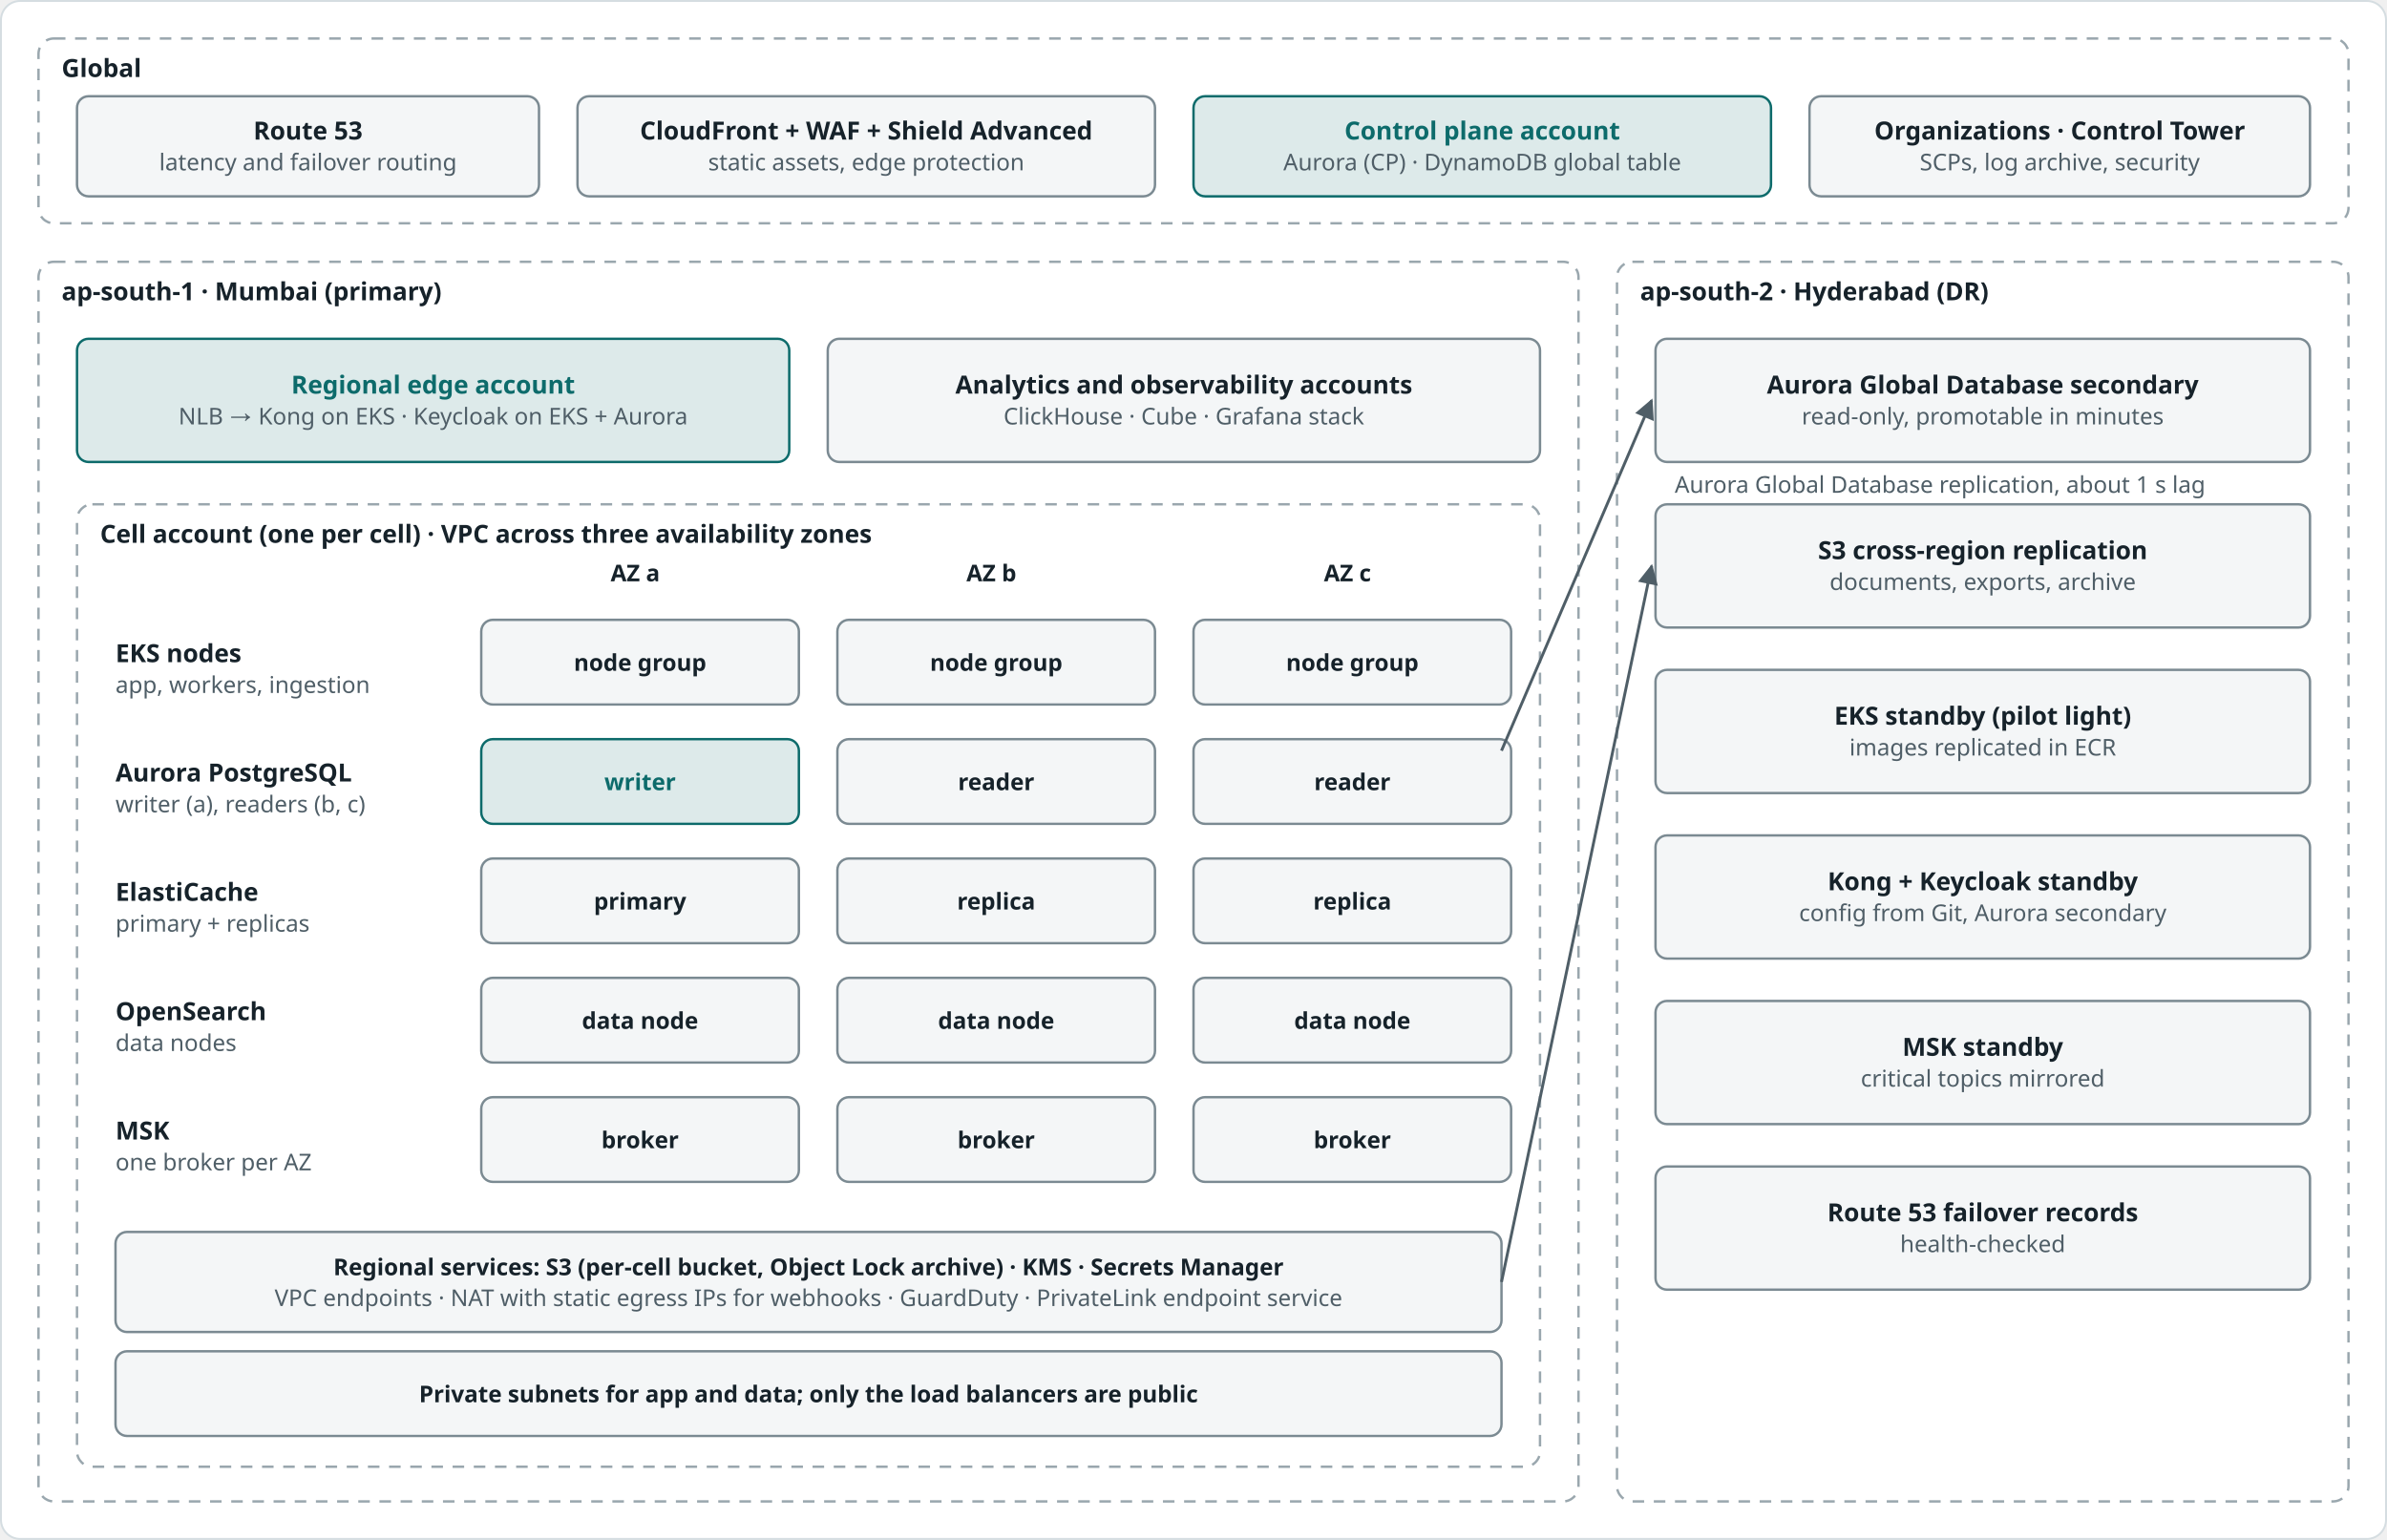
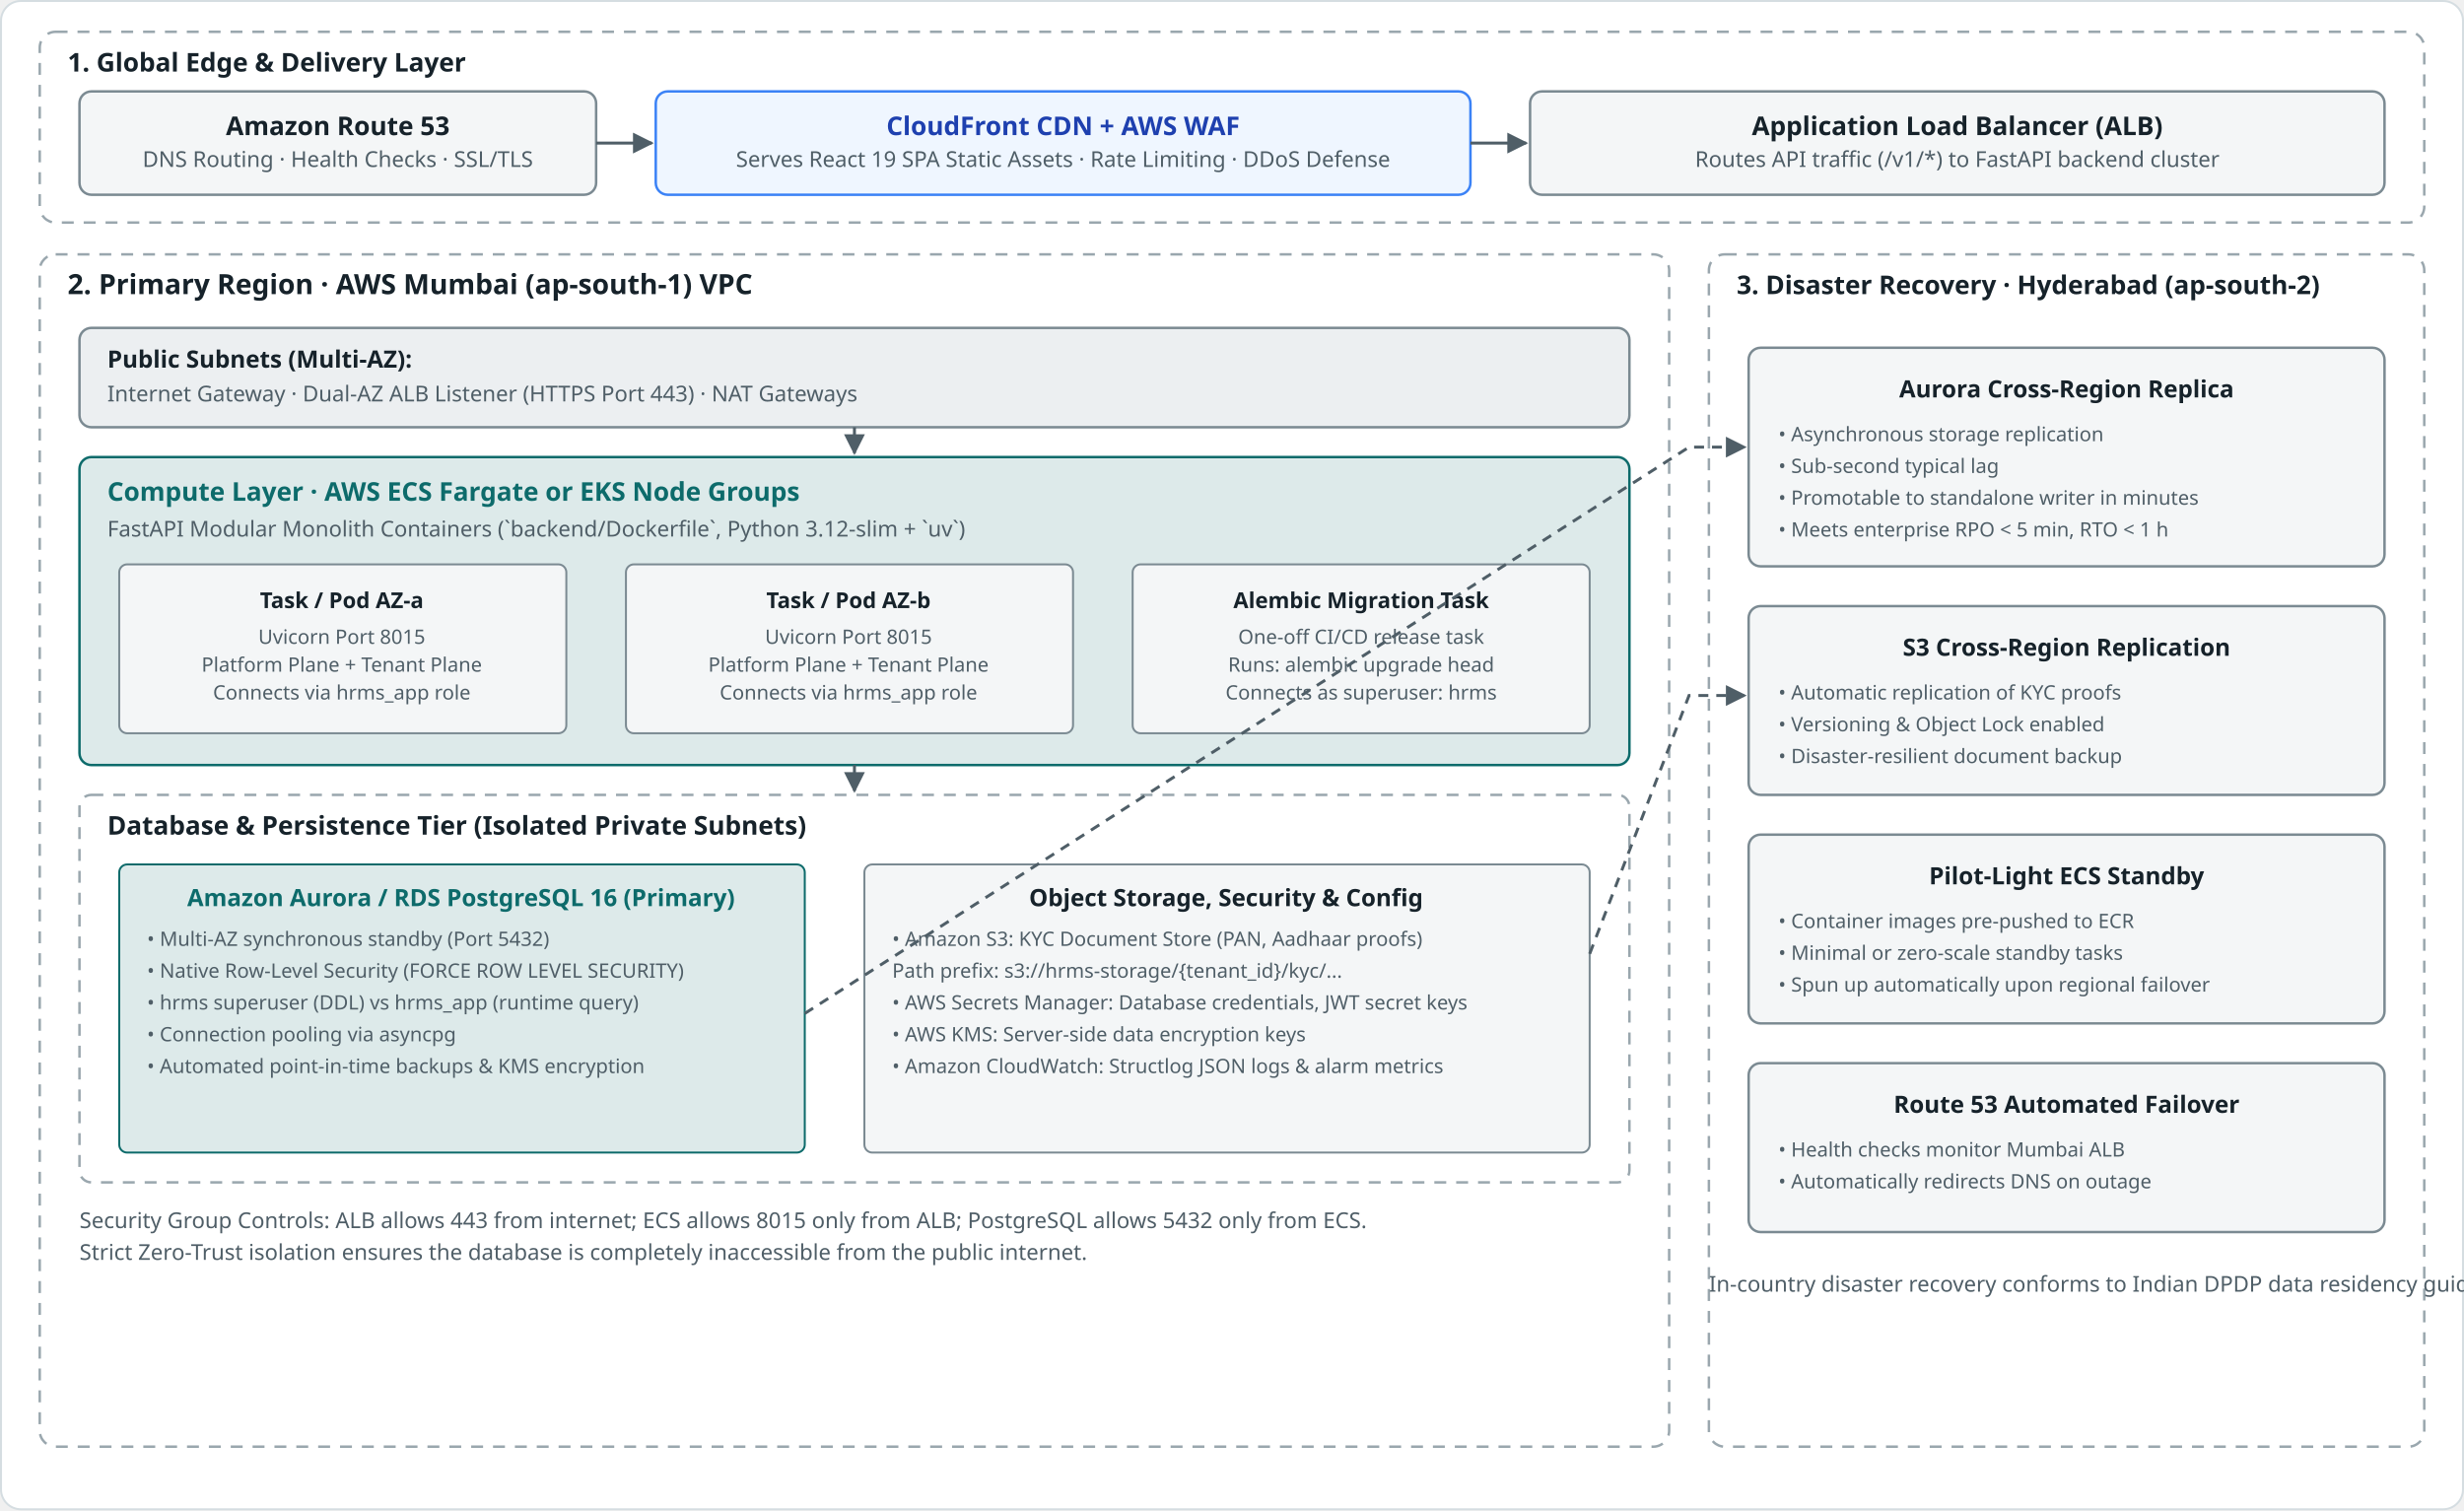
- <svg xmlns="http://www.w3.org/2000/svg" class="dg" viewBox="0 0 1240 800" width="1240" height="800" role="img" aria-label="AWS deployment: a global tier with Route 53, CloudFront and the control plane; a primary region in Mumbai with a regional edge account and cell accounts spread across three availability zones; a disaster-recovery region in Hyderabad fed by Aurora Global Database and S3 replication." font-family="'Noto Sans',system-ui,'Segoe UI',Helvetica,Arial,sans-serif">
-   <style>.bg{fill:#ffffff;stroke:#d5dde1}.n{fill:#f4f6f7;stroke:#7b8a92}.na{fill:#ddeaea;stroke:#0d6b6b}.nx{fill:#ffffff;stroke:#7b8a92;stroke-dasharray:5 4}.np{fill:#eceff1;stroke:#7b8a92}.g{fill:none;stroke:#9aa7ae;stroke-dasharray:6 5}.gs{fill:#f9fbfb;stroke:#9aa7ae}.t{fill:#16222a;font-weight:600}.s{fill:#4f5e67}.ta{fill:#0d6b6b;font-weight:600}.e{fill:none;stroke:#4f5e67;stroke-width:1.5}.ed{fill:none;stroke:#4f5e67;stroke-width:1.5;stroke-dasharray:5 4}.ah{fill:#4f5e67}.l{fill:none;stroke:#b4c0c7;stroke-width:1.25;stroke-dasharray:4 4}</style>
+ <svg xmlns="http://www.w3.org/2000/svg" class="dg" viewBox="0 0 1240 760" width="1240" height="760" role="img" aria-label="AWS Deployment Architecture: Route 53, CloudFront for React 19 SPA, ECS/EKS for FastAPI backend, RDS/Aurora PostgreSQL 16 with RLS, S3 for KYC document storage, and Secrets Manager." font-family="'Noto Sans',system-ui,'Segoe UI',Helvetica,Arial,sans-serif">
+   <style>
+     .bg{fill:#ffffff;stroke:#d5dde1}
+     .n{fill:#f4f6f7;stroke:#7b8a92}
+     .na{fill:#ddeaea;stroke:#0d6b6b}
+     .nb{fill:#eff6ff;stroke:#3b82f6}
+     .np{fill:#eceff1;stroke:#7b8a92}
+     .g{fill:none;stroke:#9aa7ae;stroke-dasharray:6 5}
+     .t{fill:#16222a;font-weight:600}
+     .s{fill:#4f5e67}
+     .ta{fill:#0d6b6b;font-weight:600}
+     .tb{fill:#1e40af;font-weight:600}
+     .e{fill:none;stroke:#4f5e67;stroke-width:1.5}
+     .ed{fill:none;stroke:#4f5e67;stroke-width:1.5;stroke-dasharray:5 4}
+     .ah{fill:#4f5e67}
+   </style>
  <defs>
    <marker id="ah-aws" viewBox="0 0 10 10" refX="9" refY="5" markerWidth="7" markerHeight="7" orient="auto-start-reverse">
      <path class="ah" d="M0,0 L10,5 L0,10 z" />
    </marker>
  </defs>
-   <rect class="bg" x="0.5" y="0.5" width="1239" height="799" rx="10" />
-   <rect class="g" x="20" y="20" width="1200" height="96" rx="8" stroke-width="1.25" />
-   <text class="t" x="32" y="40" font-size="13">Global</text>
-   <rect class="n" x="40" y="50" width="240" height="52" rx="6" stroke-width="1.25" />
-   <text class="t" x="160.0" y="72.5" font-size="13" text-anchor="middle">Route 53</text>
-   <text class="s" x="160.0" y="88.5" font-size="12" text-anchor="middle">latency and failover routing</text>
-   <rect class="n" x="300" y="50" width="300" height="52" rx="6" stroke-width="1.25" />
-   <text class="t" x="450.0" y="72.5" font-size="13" text-anchor="middle">CloudFront + WAF + Shield Advanced</text>
-   <text class="s" x="450.0" y="88.5" font-size="12" text-anchor="middle">static assets, edge protection</text>
-   <rect class="na" x="620" y="50" width="300" height="52" rx="6" stroke-width="1.25" />
-   <text class="ta" x="770.0" y="72.5" font-size="13" text-anchor="middle">Control plane account</text>
-   <text class="s" x="770.0" y="88.5" font-size="12" text-anchor="middle">Aurora (CP) · DynamoDB global table</text>
-   <rect class="n" x="940" y="50" width="260" height="52" rx="6" stroke-width="1.25" />
-   <text class="t" x="1070.0" y="72.5" font-size="13" text-anchor="middle">Organizations · Control Tower</text>
-   <text class="s" x="1070.0" y="88.5" font-size="12" text-anchor="middle">SCPs, log archive, security</text>
-   <rect class="g" x="20" y="136" width="800" height="644" rx="8" stroke-width="1.25" />
-   <text class="t" x="32" y="156" font-size="13">ap-south-1 · Mumbai (primary)</text>
-   <rect class="na" x="40" y="176" width="370" height="64" rx="6" stroke-width="1.25" />
-   <text class="ta" x="225.0" y="204.5" font-size="13" text-anchor="middle">Regional edge account</text>
-   <text class="s" x="225.0" y="220.5" font-size="12" text-anchor="middle">NLB → Kong on EKS · Keycloak on EKS + Aurora</text>
-   <rect class="n" x="430" y="176" width="370" height="64" rx="6" stroke-width="1.25" />
-   <text class="t" x="615.0" y="204.5" font-size="13" text-anchor="middle">Analytics and observability accounts</text>
-   <text class="s" x="615.0" y="220.5" font-size="12" text-anchor="middle">ClickHouse · Cube · Grafana stack</text>
-   <rect class="g" x="40" y="262" width="760" height="500" rx="8" stroke-width="1.25" />
-   <text class="t" x="52" y="282" font-size="13">Cell account (one per cell) · VPC across three availability zones</text>
-   <text class="t" x="330" y="302" font-size="12" text-anchor="middle">AZ a</text>
-   <text class="t" x="515" y="302" font-size="12" text-anchor="middle">AZ b</text>
-   <text class="t" x="700" y="302" font-size="12" text-anchor="middle">AZ c</text>
-   <text class="t" x="60" y="344" font-size="13" text-anchor="start">EKS nodes</text>
-   <text class="s" x="60" y="360" font-size="12" text-anchor="start">app, workers, ingestion</text>
-   <rect class="n" x="250" y="322" width="165" height="44" rx="6" stroke-width="1.25" />
-   <text class="t" x="332.5" y="348.5" font-size="12" text-anchor="middle">node group</text>
-   <rect class="n" x="435" y="322" width="165" height="44" rx="6" stroke-width="1.25" />
-   <text class="t" x="517.5" y="348.5" font-size="12" text-anchor="middle">node group</text>
-   <rect class="n" x="620" y="322" width="165" height="44" rx="6" stroke-width="1.25" />
-   <text class="t" x="702.5" y="348.5" font-size="12" text-anchor="middle">node group</text>
-   <text class="t" x="60" y="406" font-size="13" text-anchor="start">Aurora PostgreSQL</text>
-   <text class="s" x="60" y="422" font-size="12" text-anchor="start">writer (a), readers (b, c)</text>
-   <rect class="na" x="250" y="384" width="165" height="44" rx="6" stroke-width="1.25" />
-   <text class="ta" x="332.5" y="410.5" font-size="12" text-anchor="middle">writer</text>
-   <rect class="n" x="435" y="384" width="165" height="44" rx="6" stroke-width="1.25" />
-   <text class="t" x="517.5" y="410.5" font-size="12" text-anchor="middle">reader</text>
-   <rect class="n" x="620" y="384" width="165" height="44" rx="6" stroke-width="1.25" />
-   <text class="t" x="702.5" y="410.5" font-size="12" text-anchor="middle">reader</text>
-   <text class="t" x="60" y="468" font-size="13" text-anchor="start">ElastiCache</text>
-   <text class="s" x="60" y="484" font-size="12" text-anchor="start">primary + replicas</text>
-   <rect class="n" x="250" y="446" width="165" height="44" rx="6" stroke-width="1.25" />
-   <text class="t" x="332.5" y="472.5" font-size="12" text-anchor="middle">primary</text>
-   <rect class="n" x="435" y="446" width="165" height="44" rx="6" stroke-width="1.25" />
-   <text class="t" x="517.5" y="472.5" font-size="12" text-anchor="middle">replica</text>
-   <rect class="n" x="620" y="446" width="165" height="44" rx="6" stroke-width="1.25" />
-   <text class="t" x="702.5" y="472.5" font-size="12" text-anchor="middle">replica</text>
-   <text class="t" x="60" y="530" font-size="13" text-anchor="start">OpenSearch</text>
-   <text class="s" x="60" y="546" font-size="12" text-anchor="start">data nodes</text>
-   <rect class="n" x="250" y="508" width="165" height="44" rx="6" stroke-width="1.25" />
-   <text class="t" x="332.5" y="534.5" font-size="12" text-anchor="middle">data node</text>
-   <rect class="n" x="435" y="508" width="165" height="44" rx="6" stroke-width="1.25" />
-   <text class="t" x="517.5" y="534.5" font-size="12" text-anchor="middle">data node</text>
-   <rect class="n" x="620" y="508" width="165" height="44" rx="6" stroke-width="1.25" />
-   <text class="t" x="702.5" y="534.5" font-size="12" text-anchor="middle">data node</text>
-   <text class="t" x="60" y="592" font-size="13" text-anchor="start">MSK</text>
-   <text class="s" x="60" y="608" font-size="12" text-anchor="start">one broker per AZ</text>
-   <rect class="n" x="250" y="570" width="165" height="44" rx="6" stroke-width="1.25" />
-   <text class="t" x="332.5" y="596.5" font-size="12" text-anchor="middle">broker</text>
-   <rect class="n" x="435" y="570" width="165" height="44" rx="6" stroke-width="1.25" />
-   <text class="t" x="517.5" y="596.5" font-size="12" text-anchor="middle">broker</text>
-   <rect class="n" x="620" y="570" width="165" height="44" rx="6" stroke-width="1.25" />
-   <text class="t" x="702.5" y="596.5" font-size="12" text-anchor="middle">broker</text>
-   <rect class="n" x="60" y="640" width="720" height="52" rx="6" stroke-width="1.25" />
-   <text class="t" x="420.0" y="662.5" font-size="12" text-anchor="middle">Regional services: S3 (per-cell bucket, Object Lock archive) · KMS · Secrets Manager</text>
-   <text class="s" x="420.0" y="678.5" font-size="12" text-anchor="middle">VPC endpoints · NAT with static egress IPs for webhooks · GuardDuty · PrivateLink endpoint service</text>
-   <rect class="n" x="60" y="702" width="720" height="44" rx="6" stroke-width="1.25" />
-   <text class="t" x="420.0" y="728.5" font-size="12" text-anchor="middle">Private subnets for app and data; only the load balancers are public</text>
-   <rect class="g" x="840" y="136" width="380" height="644" rx="8" stroke-width="1.25" />
-   <text class="t" x="852" y="156" font-size="13">ap-south-2 · Hyderabad (DR)</text>
-   <rect class="n" x="860" y="176" width="340" height="64" rx="6" stroke-width="1.25" />
-   <text class="t" x="1030.0" y="204.5" font-size="13" text-anchor="middle">Aurora Global Database secondary</text>
-   <text class="s" x="1030.0" y="220.5" font-size="12" text-anchor="middle">read-only, promotable in minutes</text>
-   <rect class="n" x="860" y="262" width="340" height="64" rx="6" stroke-width="1.25" />
-   <text class="t" x="1030.0" y="290.5" font-size="13" text-anchor="middle">S3 cross-region replication</text>
-   <text class="s" x="1030.0" y="306.5" font-size="12" text-anchor="middle">documents, exports, archive</text>
-   <rect class="n" x="860" y="348" width="340" height="64" rx="6" stroke-width="1.25" />
-   <text class="t" x="1030.0" y="376.5" font-size="13" text-anchor="middle">EKS standby (pilot light)</text>
-   <text class="s" x="1030.0" y="392.5" font-size="12" text-anchor="middle">images replicated in ECR</text>
-   <rect class="n" x="860" y="434" width="340" height="64" rx="6" stroke-width="1.25" />
-   <text class="t" x="1030.0" y="462.5" font-size="13" text-anchor="middle">Kong + Keycloak standby</text>
-   <text class="s" x="1030.0" y="478.5" font-size="12" text-anchor="middle">config from Git, Aurora secondary</text>
-   <rect class="n" x="860" y="520" width="340" height="64" rx="6" stroke-width="1.25" />
-   <text class="t" x="1030.0" y="548.5" font-size="13" text-anchor="middle">MSK standby</text>
-   <text class="s" x="1030.0" y="564.5" font-size="12" text-anchor="middle">critical topics mirrored</text>
-   <rect class="n" x="860" y="606" width="340" height="64" rx="6" stroke-width="1.25" />
-   <text class="t" x="1030.0" y="634.5" font-size="13" text-anchor="middle">Route 53 failover records</text>
-   <text class="s" x="1030.0" y="650.5" font-size="12" text-anchor="middle">health-checked</text>
-   <polyline class="e" points="780,390 858,208" marker-end="url(#ah-aws)" />
-   <text class="s" x="870" y="256" font-size="12" text-anchor="start">Aurora Global Database replication, about 1 s lag</text>
-   <polyline class="e" points="780,666 858,294" marker-end="url(#ah-aws)" />
+   <rect class="bg" x="0.5" y="0.5" width="1239" height="759" rx="10" />
+   <rect class="g" x="20" y="16" width="1200" height="96" rx="8" stroke-width="1.25" />
+   <text class="t" x="34" y="36" font-size="13">1. Global Edge &amp; Delivery Layer</text>
+   <rect class="n" x="40" y="46" width="260" height="52" rx="6" stroke-width="1.25" />
+   <text class="t" x="170" y="68" font-size="13" text-anchor="middle">Amazon Route 53</text>
+   <text class="s" x="170" y="84" font-size="11" text-anchor="middle">DNS Routing · Health Checks · SSL/TLS</text>
+   <rect class="nb" x="330" y="46" width="410" height="52" rx="6" stroke-width="1.25" />
+   <text class="tb" x="535" y="68" font-size="13" text-anchor="middle">CloudFront CDN + AWS WAF</text>
+   <text class="s" x="535" y="84" font-size="11" text-anchor="middle">Serves React 19 SPA Static Assets · Rate Limiting · DDoS Defense</text>
+   <rect class="n" x="770" y="46" width="430" height="52" rx="6" stroke-width="1.25" />
+   <text class="t" x="985" y="68" font-size="13" text-anchor="middle">Application Load Balancer (ALB)</text>
+   <text class="s" x="985" y="84" font-size="11" text-anchor="middle">Routes API traffic (/v1/*) to FastAPI backend cluster</text>
+   <polyline class="e" points="300,72 328,72" marker-end="url(#ah-aws)" />
+   <polyline class="e" points="740,72 768,72" marker-end="url(#ah-aws)" />
+   <rect class="g" x="20" y="128" width="820" height="600" rx="8" stroke-width="1.25" />
+   <text class="t" x="34" y="148" font-size="14">2. Primary Region · AWS Mumbai (ap-south-1) VPC</text>
+   <rect class="np" x="40" y="165" width="780" height="50" rx="6" stroke-width="1.25" />
+   <text class="t" x="54" y="185" font-size="12">Public Subnets (Multi-AZ):</text>
+   <text class="s" x="54" y="202" font-size="11">Internet Gateway · Dual-AZ ALB Listener (HTTPS Port 443) · NAT Gateways</text>
+   <rect class="na" x="40" y="230" width="780" height="155" rx="6" stroke-width="1.25" />
+   <text class="ta" x="54" y="252" font-size="13">Compute Layer · AWS ECS Fargate or EKS Node Groups</text>
+   <text class="s" x="54" y="270" font-size="11">FastAPI Modular Monolith Containers (`backend/Dockerfile`, Python 3.12-slim + `uv`)</text>
+   <rect class="n" x="60" y="284" width="225" height="85" rx="4" />
+   <text class="t" x="172" y="306" font-size="11" text-anchor="middle">Task / Pod AZ-a</text>
+   <text class="s" x="172" y="324" font-size="10" text-anchor="middle">Uvicorn Port 8015</text>
+   <text class="s" x="172" y="338" font-size="10" text-anchor="middle">Platform Plane + Tenant Plane</text>
+   <text class="s" x="172" y="352" font-size="10" text-anchor="middle">Connects via hrms_app role</text>
+   <rect class="n" x="315" y="284" width="225" height="85" rx="4" />
+   <text class="t" x="427" y="306" font-size="11" text-anchor="middle">Task / Pod AZ-b</text>
+   <text class="s" x="427" y="324" font-size="10" text-anchor="middle">Uvicorn Port 8015</text>
+   <text class="s" x="427" y="338" font-size="10" text-anchor="middle">Platform Plane + Tenant Plane</text>
+   <text class="s" x="427" y="352" font-size="10" text-anchor="middle">Connects via hrms_app role</text>
+   <rect class="n" x="570" y="284" width="230" height="85" rx="4" />
+   <text class="t" x="685" y="306" font-size="11" text-anchor="middle">Alembic Migration Task</text>
+   <text class="s" x="685" y="324" font-size="10" text-anchor="middle">One-off CI/CD release task</text>
+   <text class="s" x="685" y="338" font-size="10" text-anchor="middle">Runs: alembic upgrade head</text>
+   <text class="s" x="685" y="352" font-size="10" text-anchor="middle">Connects as superuser: hrms</text>
+   <polyline class="e" points="430,215 430,228" marker-end="url(#ah-aws)" />
+   <rect class="g" x="40" y="400" width="780" height="195" rx="6" stroke-width="1.25" />
+   <text class="t" x="54" y="420" font-size="13">Database &amp; Persistence Tier (Isolated Private Subnets)</text>
+   <rect class="na" x="60" y="435" width="345" height="145" rx="4" />
+   <text class="ta" x="232" y="456" font-size="12" text-anchor="middle">Amazon Aurora / RDS PostgreSQL 16 (Primary)</text>
+   <text class="s" x="74" y="476" font-size="10">• Multi-AZ synchronous standby (Port 5432)</text>
+   <text class="s" x="74" y="492" font-size="10">• Native Row-Level Security (FORCE ROW LEVEL SECURITY)</text>
+   <text class="s" x="74" y="508" font-size="10">• hrms superuser (DDL) vs hrms_app (runtime query)</text>
+   <text class="s" x="74" y="524" font-size="10">• Connection pooling via asyncpg</text>
+   <text class="s" x="74" y="540" font-size="10">• Automated point-in-time backups &amp; KMS encryption</text>
+   <rect class="n" x="435" y="435" width="365" height="145" rx="4" />
+   <text class="t" x="617" y="456" font-size="12" text-anchor="middle">Object Storage, Security &amp; Config</text>
+   <text class="s" x="449" y="476" font-size="10">• Amazon S3: KYC Document Store (PAN, Aadhaar proofs)</text>
+   <text class="s" x="449" y="492" font-size="10">  Path prefix: s3://hrms-storage/{tenant_id}/kyc/...</text>
+   <text class="s" x="449" y="508" font-size="10">• AWS Secrets Manager: Database credentials, JWT secret keys</text>
+   <text class="s" x="449" y="524" font-size="10">• AWS KMS: Server-side data encryption keys</text>
+   <text class="s" x="449" y="540" font-size="10">• Amazon CloudWatch: Structlog JSON logs &amp; alarm metrics</text>
+   <polyline class="e" points="430,385 430,398" marker-end="url(#ah-aws)" />
+   <text class="s" x="40" y="618" font-size="11">Security Group Controls: ALB allows 443 from internet; ECS allows 8015 only from ALB; PostgreSQL allows 5432 only from ECS.</text>
+   <text class="s" x="40" y="634" font-size="11">Strict Zero-Trust isolation ensures the database is completely inaccessible from the public internet.</text>
+   <rect class="g" x="860" y="128" width="360" height="600" rx="8" stroke-width="1.25" />
+   <text class="t" x="874" y="148" font-size="13">3. Disaster Recovery · Hyderabad (ap-south-2)</text>
+   <rect class="n" x="880" y="175" width="320" height="110" rx="6" stroke-width="1.25" />
+   <text class="t" x="1040" y="200" font-size="12" text-anchor="middle">Aurora Cross-Region Replica</text>
+   <text class="s" x="895" y="222" font-size="10">• Asynchronous storage replication</text>
+   <text class="s" x="895" y="238" font-size="10">• Sub-second typical lag</text>
+   <text class="s" x="895" y="254" font-size="10">• Promotable to standalone writer in minutes</text>
+   <text class="s" x="895" y="270" font-size="10">• Meets enterprise RPO &lt; 5 min, RTO &lt; 1 h</text>
+   <rect class="n" x="880" y="305" width="320" height="95" rx="6" stroke-width="1.25" />
+   <text class="t" x="1040" y="330" font-size="12" text-anchor="middle">S3 Cross-Region Replication</text>
+   <text class="s" x="895" y="352" font-size="10">• Automatic replication of KYC proofs</text>
+   <text class="s" x="895" y="368" font-size="10">• Versioning &amp; Object Lock enabled</text>
+   <text class="s" x="895" y="384" font-size="10">• Disaster-resilient document backup</text>
+   <rect class="n" x="880" y="420" width="320" height="95" rx="6" stroke-width="1.25" />
+   <text class="t" x="1040" y="445" font-size="12" text-anchor="middle">Pilot-Light ECS Standby</text>
+   <text class="s" x="895" y="467" font-size="10">• Container images pre-pushed to ECR</text>
+   <text class="s" x="895" y="483" font-size="10">• Minimal or zero-scale standby tasks</text>
+   <text class="s" x="895" y="499" font-size="10">• Spun up automatically upon regional failover</text>
+   <rect class="n" x="880" y="535" width="320" height="85" rx="6" stroke-width="1.25" />
+   <text class="t" x="1040" y="560" font-size="12" text-anchor="middle">Route 53 Automated Failover</text>
+   <text class="s" x="895" y="582" font-size="10">• Health checks monitor Mumbai ALB</text>
+   <text class="s" x="895" y="598" font-size="10">• Automatically redirects DNS on outage</text>
+   <polyline class="ed" points="405,510 850,225 878,225" marker-end="url(#ah-aws)" />
+   <polyline class="ed" points="800,480 850,350 878,350" marker-end="url(#ah-aws)" />
+   <text class="s" x="860" y="650" font-size="11">In-country disaster recovery conforms to Indian DPDP data residency guidelines.</text>
</svg>
